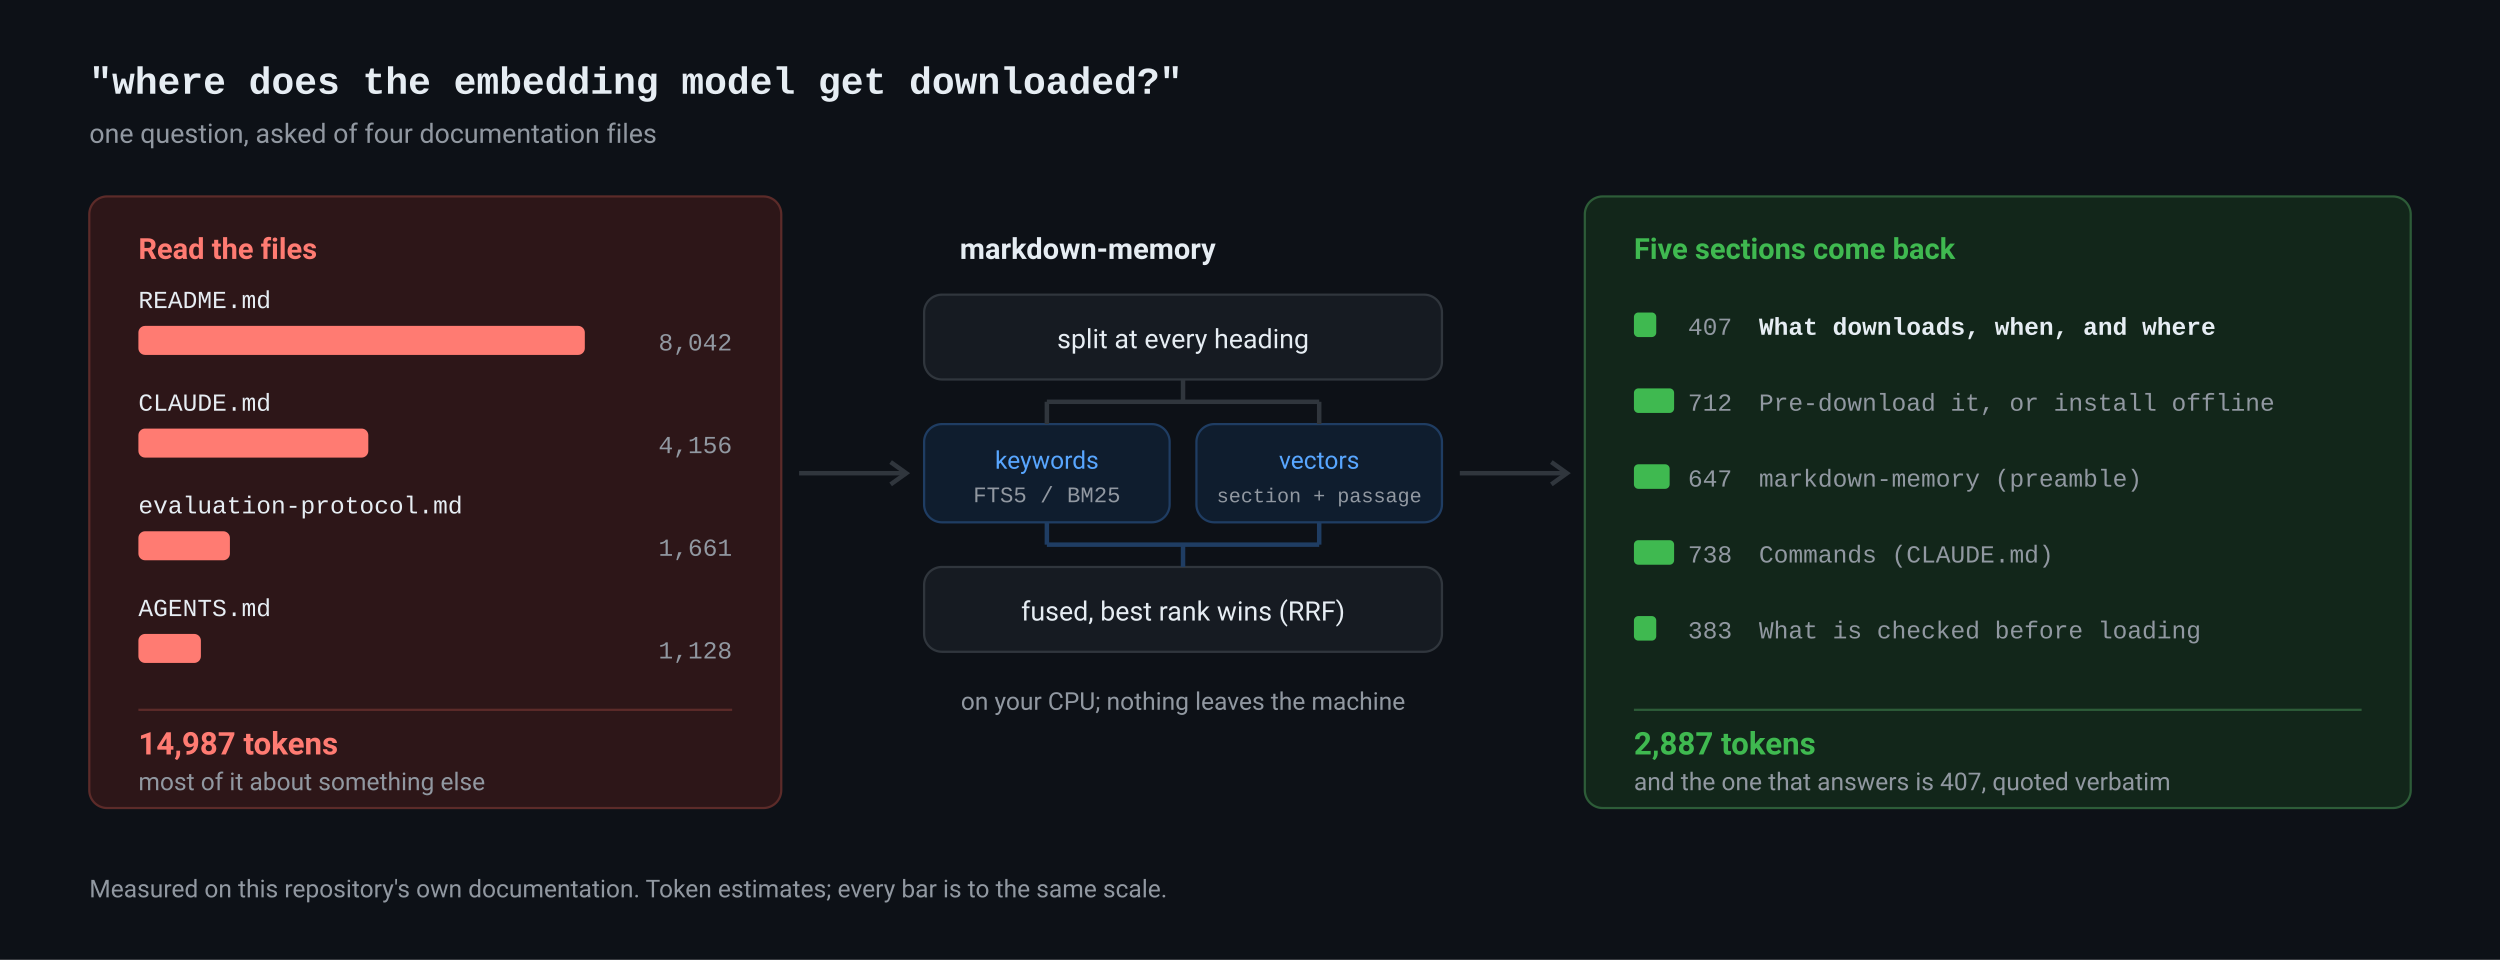
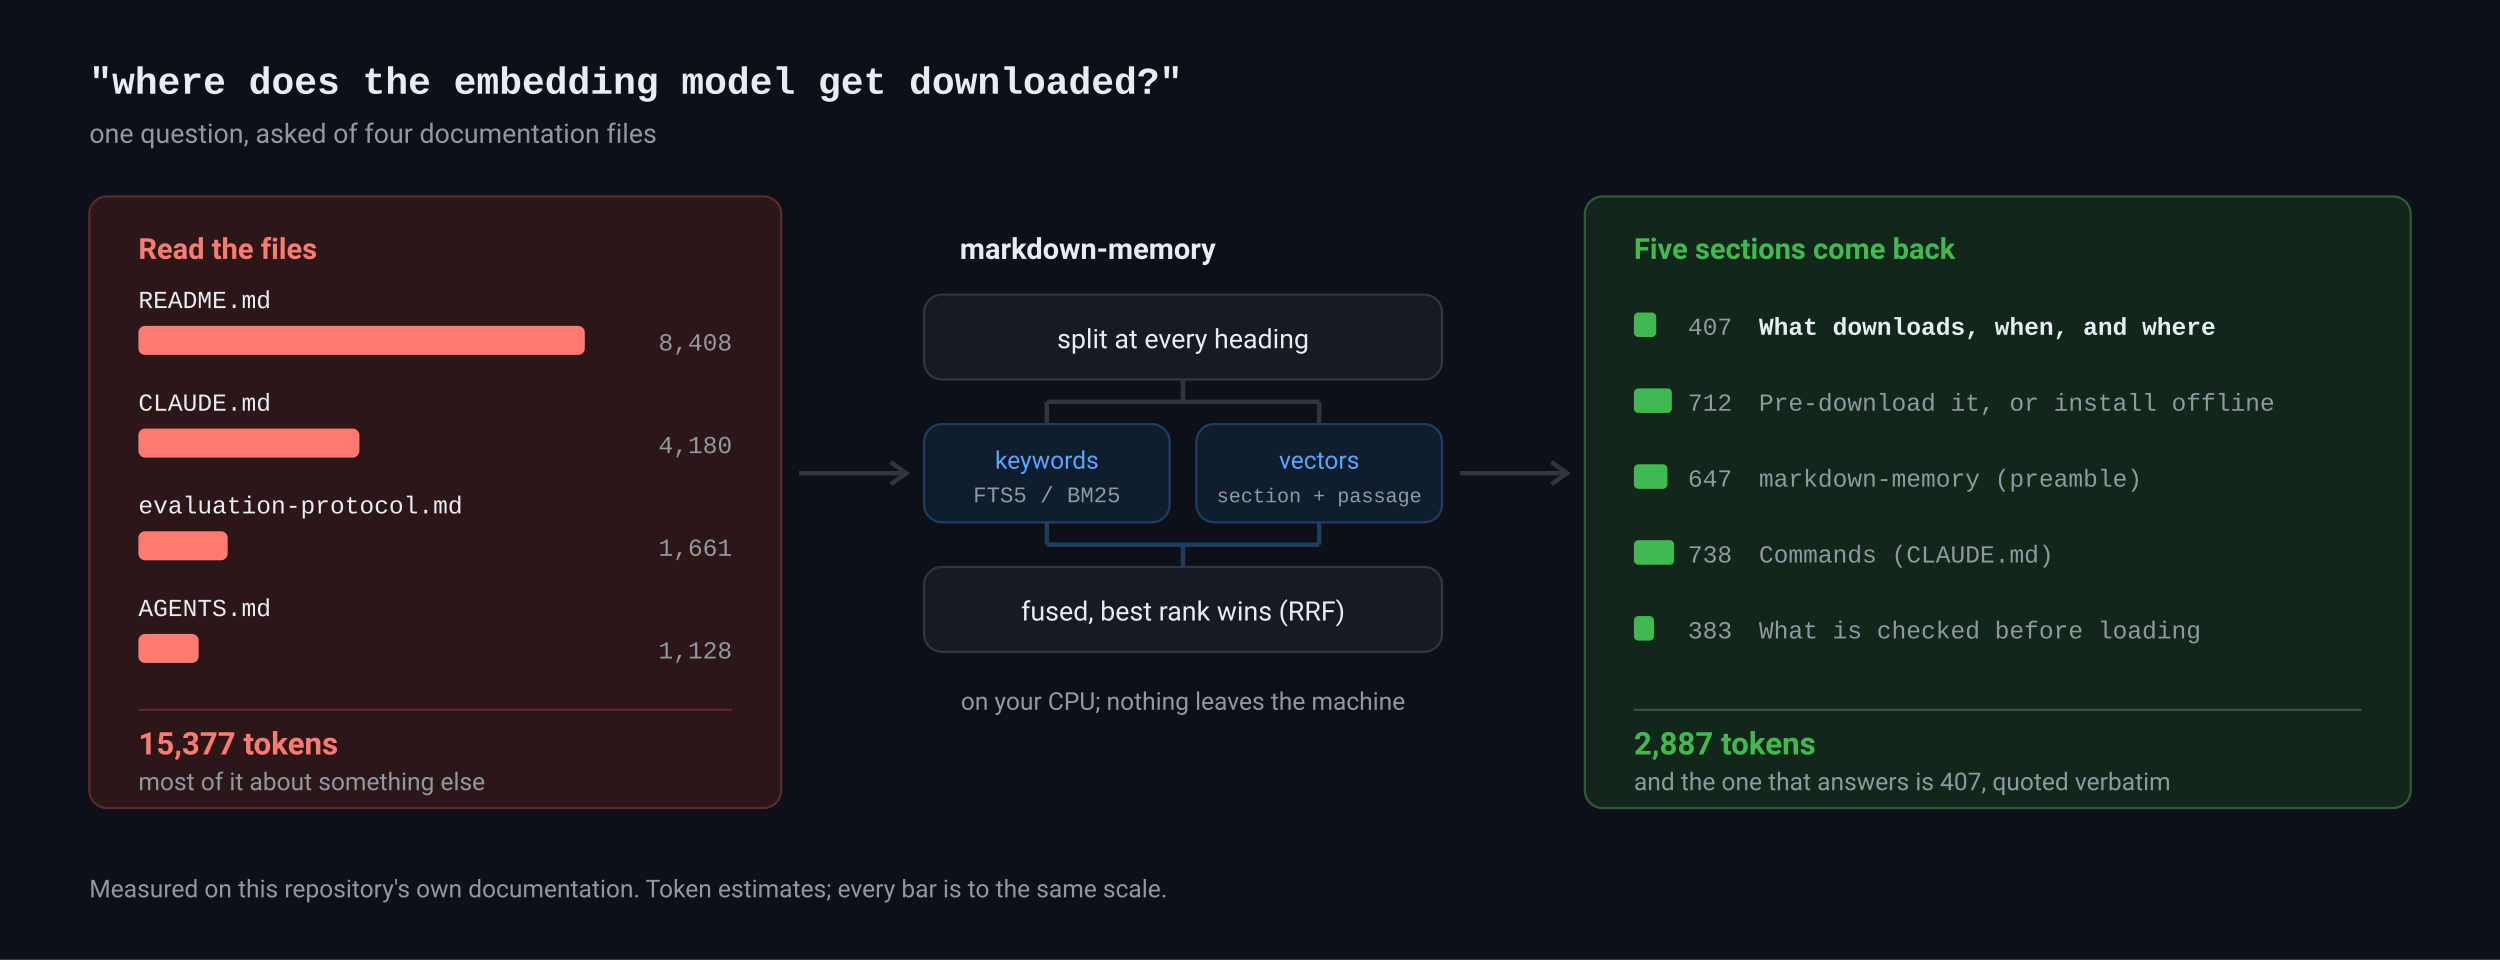
- <svg xmlns="http://www.w3.org/2000/svg" viewBox="0 0 1120 430" width="1120" height="430" role="img" aria-label="One question: reading four whole files costs 14,987 tokens; markdown-memory returns five sections totalling 2,887, and the one that answers is 407 tokens.">
+ <svg xmlns="http://www.w3.org/2000/svg" viewBox="0 0 1120 430" width="1120" height="430" role="img" aria-label="One question: reading four whole files costs 15,377 tokens; markdown-memory returns five sections totalling 2,887, and the one that answers is 407 tokens.">
  <rect width="1120" height="430" fill="#0d1117" />
  <text x="40" y="42" font-family="ui-monospace,SFMono-Regular,Menlo,Consolas,'Liberation Mono',monospace" font-size="17" font-weight="600" fill="#e6edf3" text-anchor="start">"where does the embedding model get downloaded?"</text>
  <text x="40" y="64" font-family="ui-sans-serif,-apple-system,BlinkMacSystemFont,'Segoe UI',Roboto,'Helvetica Neue',Arial,sans-serif" font-size="12" font-weight="400" fill="#9198a1" text-anchor="start">one question, asked of four documentation files</text>
  <rect x="40" y="88" width="310" height="274" rx="8" fill="#2d1618" stroke="#5c2b29" stroke-width="1" />
  <text x="62" y="116" font-family="ui-sans-serif,-apple-system,BlinkMacSystemFont,'Segoe UI',Roboto,'Helvetica Neue',Arial,sans-serif" font-size="13" font-weight="600" fill="#ff7b72" text-anchor="start">Read the files</text>
  <text x="62" y="138" font-family="ui-monospace,SFMono-Regular,Menlo,Consolas,'Liberation Mono',monospace" font-size="11" font-weight="400" fill="#e6edf3" text-anchor="start">README.md</text>
  <rect x="62" y="146" width="200" height="13" rx="3" fill="#ff7b72" stroke="none" stroke-width="1" />
-   <text x="328" y="157" font-family="ui-monospace,SFMono-Regular,Menlo,Consolas,'Liberation Mono',monospace" font-size="11" font-weight="400" fill="#9198a1" text-anchor="end">8,042</text>
+   <text x="328" y="157" font-family="ui-monospace,SFMono-Regular,Menlo,Consolas,'Liberation Mono',monospace" font-size="11" font-weight="400" fill="#9198a1" text-anchor="end">8,408</text>
  <text x="62" y="184" font-family="ui-monospace,SFMono-Regular,Menlo,Consolas,'Liberation Mono',monospace" font-size="11" font-weight="400" fill="#e6edf3" text-anchor="start">CLAUDE.md</text>
-   <rect x="62" y="192" width="103" height="13" rx="3" fill="#ff7b72" stroke="none" stroke-width="1" />
-   <text x="328" y="203" font-family="ui-monospace,SFMono-Regular,Menlo,Consolas,'Liberation Mono',monospace" font-size="11" font-weight="400" fill="#9198a1" text-anchor="end">4,156</text>
+   <rect x="62" y="192" width="99" height="13" rx="3" fill="#ff7b72" stroke="none" stroke-width="1" />
+   <text x="328" y="203" font-family="ui-monospace,SFMono-Regular,Menlo,Consolas,'Liberation Mono',monospace" font-size="11" font-weight="400" fill="#9198a1" text-anchor="end">4,180</text>
  <text x="62" y="230" font-family="ui-monospace,SFMono-Regular,Menlo,Consolas,'Liberation Mono',monospace" font-size="11" font-weight="400" fill="#e6edf3" text-anchor="start">evaluation-protocol.md</text>
-   <rect x="62" y="238" width="41" height="13" rx="3" fill="#ff7b72" stroke="none" stroke-width="1" />
+   <rect x="62" y="238" width="40" height="13" rx="3" fill="#ff7b72" stroke="none" stroke-width="1" />
  <text x="328" y="249" font-family="ui-monospace,SFMono-Regular,Menlo,Consolas,'Liberation Mono',monospace" font-size="11" font-weight="400" fill="#9198a1" text-anchor="end">1,661</text>
  <text x="62" y="276" font-family="ui-monospace,SFMono-Regular,Menlo,Consolas,'Liberation Mono',monospace" font-size="11" font-weight="400" fill="#e6edf3" text-anchor="start">AGENTS.md</text>
-   <rect x="62" y="284" width="28" height="13" rx="3" fill="#ff7b72" stroke="none" stroke-width="1" />
+   <rect x="62" y="284" width="27" height="13" rx="3" fill="#ff7b72" stroke="none" stroke-width="1" />
  <text x="328" y="295" font-family="ui-monospace,SFMono-Regular,Menlo,Consolas,'Liberation Mono',monospace" font-size="11" font-weight="400" fill="#9198a1" text-anchor="end">1,128</text>
  <path d="M62 318 L328 318" stroke="#5c2b29" stroke-width="1" />
-   <text x="62" y="338" font-family="ui-sans-serif,-apple-system,BlinkMacSystemFont,'Segoe UI',Roboto,'Helvetica Neue',Arial,sans-serif" font-size="14" font-weight="600" fill="#ff7b72" text-anchor="start">14,987 tokens</text>
+   <text x="62" y="338" font-family="ui-sans-serif,-apple-system,BlinkMacSystemFont,'Segoe UI',Roboto,'Helvetica Neue',Arial,sans-serif" font-size="14" font-weight="600" fill="#ff7b72" text-anchor="start">15,377 tokens</text>
  <text x="62" y="354" font-family="ui-sans-serif,-apple-system,BlinkMacSystemFont,'Segoe UI',Roboto,'Helvetica Neue',Arial,sans-serif" font-size="11" font-weight="400" fill="#9198a1" text-anchor="start">most of it about something else</text>
  <text x="430" y="116" font-family="ui-sans-serif,-apple-system,BlinkMacSystemFont,'Segoe UI',Roboto,'Helvetica Neue',Arial,sans-serif" font-size="13" font-weight="600" fill="#e6edf3" text-anchor="start">markdown-memory</text>
  <rect x="414" y="132" width="232" height="38" rx="8" fill="#161b22" stroke="#30363d" stroke-width="1" />
  <text x="530" y="156" font-family="ui-sans-serif,-apple-system,BlinkMacSystemFont,'Segoe UI',Roboto,'Helvetica Neue',Arial,sans-serif" font-size="12" font-weight="400" fill="#e6edf3" text-anchor="middle">split at every heading</text>
  <rect x="414" y="190" width="110" height="44" rx="8" fill="#0f1d2e" stroke="#1f3d63" stroke-width="1" />
  <text x="469" y="210" font-family="ui-sans-serif,-apple-system,BlinkMacSystemFont,'Segoe UI',Roboto,'Helvetica Neue',Arial,sans-serif" font-size="11" font-weight="400" fill="#58a6ff" text-anchor="middle">keywords</text>
  <text x="469" y="225" font-family="ui-monospace,SFMono-Regular,Menlo,Consolas,'Liberation Mono',monospace" font-size="10" font-weight="400" fill="#9198a1" text-anchor="middle">FTS5 / BM25</text>
  <rect x="536" y="190" width="110" height="44" rx="8" fill="#0f1d2e" stroke="#1f3d63" stroke-width="1" />
  <text x="591" y="210" font-family="ui-sans-serif,-apple-system,BlinkMacSystemFont,'Segoe UI',Roboto,'Helvetica Neue',Arial,sans-serif" font-size="11" font-weight="400" fill="#58a6ff" text-anchor="middle">vectors</text>
  <text x="591" y="225" font-family="ui-monospace,SFMono-Regular,Menlo,Consolas,'Liberation Mono',monospace" font-size="9" font-weight="400" fill="#9198a1" text-anchor="middle">section + passage</text>
  <rect x="414" y="254" width="232" height="38" rx="8" fill="#161b22" stroke="#30363d" stroke-width="1" />
  <text x="530" y="278" font-family="ui-sans-serif,-apple-system,BlinkMacSystemFont,'Segoe UI',Roboto,'Helvetica Neue',Arial,sans-serif" font-size="12" font-weight="400" fill="#e6edf3" text-anchor="middle">fused, best rank wins (RRF)</text>
  <path d="M530 170 L530 180 M469 180 L591 180 M469 180 L469 190 M591 180 L591 190" stroke="#30363d" stroke-width="2" fill="none" />
  <path d="M469 234 L469 244 M591 234 L591 244 M469 244 L591 244 M530 244 L530 254" stroke="#1f3d63" stroke-width="2" fill="none" />
  <text x="530" y="318" font-family="ui-sans-serif,-apple-system,BlinkMacSystemFont,'Segoe UI',Roboto,'Helvetica Neue',Arial,sans-serif" font-size="11" font-weight="400" fill="#9198a1" text-anchor="middle">on your CPU; nothing leaves the machine</text>
  <path d="M358 212 L406 212" stroke="#30363d" stroke-width="2" fill="none" />
  <path d="M399 207 L406 212 L399 217" fill="none" stroke="#30363d" stroke-width="2" />
  <path d="M654 212 L702 212" stroke="#30363d" stroke-width="2" fill="none" />
  <path d="M695 207 L702 212 L695 217" fill="none" stroke="#30363d" stroke-width="2" />
  <rect x="710" y="88" width="370" height="274" rx="8" fill="#12261a" stroke="#2d5c38" stroke-width="1" />
  <text x="732" y="116" font-family="ui-sans-serif,-apple-system,BlinkMacSystemFont,'Segoe UI',Roboto,'Helvetica Neue',Arial,sans-serif" font-size="13" font-weight="600" fill="#3fb950" text-anchor="start">Five sections come back</text>
  <rect x="732" y="140" width="10" height="11" rx="2" fill="#3fb950" stroke="none" stroke-width="1" />
  <text x="776" y="150" font-family="ui-monospace,SFMono-Regular,Menlo,Consolas,'Liberation Mono',monospace" font-size="11" font-weight="400" fill="#9198a1" text-anchor="end">407</text>
  <text x="788" y="150" font-family="ui-monospace,SFMono-Regular,Menlo,Consolas,'Liberation Mono',monospace" font-size="11" font-weight="600" fill="#e6edf3" text-anchor="start">What downloads, when, and where</text>
-   <rect x="732" y="174" width="18" height="11" rx="2" fill="#3fb950" stroke="none" stroke-width="1" />
+   <rect x="732" y="174" width="17" height="11" rx="2" fill="#3fb950" stroke="none" stroke-width="1" />
  <text x="776" y="184" font-family="ui-monospace,SFMono-Regular,Menlo,Consolas,'Liberation Mono',monospace" font-size="11" font-weight="400" fill="#9198a1" text-anchor="end">712</text>
  <text x="788" y="184" font-family="ui-monospace,SFMono-Regular,Menlo,Consolas,'Liberation Mono',monospace" font-size="11" font-weight="400" fill="#9198a1" text-anchor="start">Pre-download it, or install offline</text>
-   <rect x="732" y="208" width="16" height="11" rx="2" fill="#3fb950" stroke="none" stroke-width="1" />
+   <rect x="732" y="208" width="15" height="11" rx="2" fill="#3fb950" stroke="none" stroke-width="1" />
  <text x="776" y="218" font-family="ui-monospace,SFMono-Regular,Menlo,Consolas,'Liberation Mono',monospace" font-size="11" font-weight="400" fill="#9198a1" text-anchor="end">647</text>
  <text x="788" y="218" font-family="ui-monospace,SFMono-Regular,Menlo,Consolas,'Liberation Mono',monospace" font-size="11" font-weight="400" fill="#9198a1" text-anchor="start">markdown-memory  (preamble)</text>
  <rect x="732" y="242" width="18" height="11" rx="2" fill="#3fb950" stroke="none" stroke-width="1" />
  <text x="776" y="252" font-family="ui-monospace,SFMono-Regular,Menlo,Consolas,'Liberation Mono',monospace" font-size="11" font-weight="400" fill="#9198a1" text-anchor="end">738</text>
  <text x="788" y="252" font-family="ui-monospace,SFMono-Regular,Menlo,Consolas,'Liberation Mono',monospace" font-size="11" font-weight="400" fill="#9198a1" text-anchor="start">Commands  (CLAUDE.md)</text>
-   <rect x="732" y="276" width="10" height="11" rx="2" fill="#3fb950" stroke="none" stroke-width="1" />
+   <rect x="732" y="276" width="9" height="11" rx="2" fill="#3fb950" stroke="none" stroke-width="1" />
  <text x="776" y="286" font-family="ui-monospace,SFMono-Regular,Menlo,Consolas,'Liberation Mono',monospace" font-size="11" font-weight="400" fill="#9198a1" text-anchor="end">383</text>
  <text x="788" y="286" font-family="ui-monospace,SFMono-Regular,Menlo,Consolas,'Liberation Mono',monospace" font-size="11" font-weight="400" fill="#9198a1" text-anchor="start">What is checked before loading</text>
  <path d="M732 318 L1058 318" stroke="#2d5c38" stroke-width="1" />
  <text x="732" y="338" font-family="ui-sans-serif,-apple-system,BlinkMacSystemFont,'Segoe UI',Roboto,'Helvetica Neue',Arial,sans-serif" font-size="14" font-weight="600" fill="#3fb950" text-anchor="start">2,887 tokens</text>
  <text x="732" y="354" font-family="ui-sans-serif,-apple-system,BlinkMacSystemFont,'Segoe UI',Roboto,'Helvetica Neue',Arial,sans-serif" font-size="11" font-weight="400" fill="#9198a1" text-anchor="start">and the one that answers is 407, quoted verbatim</text>
  <text x="40" y="402" font-family="ui-sans-serif,-apple-system,BlinkMacSystemFont,'Segoe UI',Roboto,'Helvetica Neue',Arial,sans-serif" font-size="11" font-weight="400" fill="#9198a1" text-anchor="start">Measured on this repository's own documentation. Token estimates; every bar is to the same scale.</text>
</svg>
